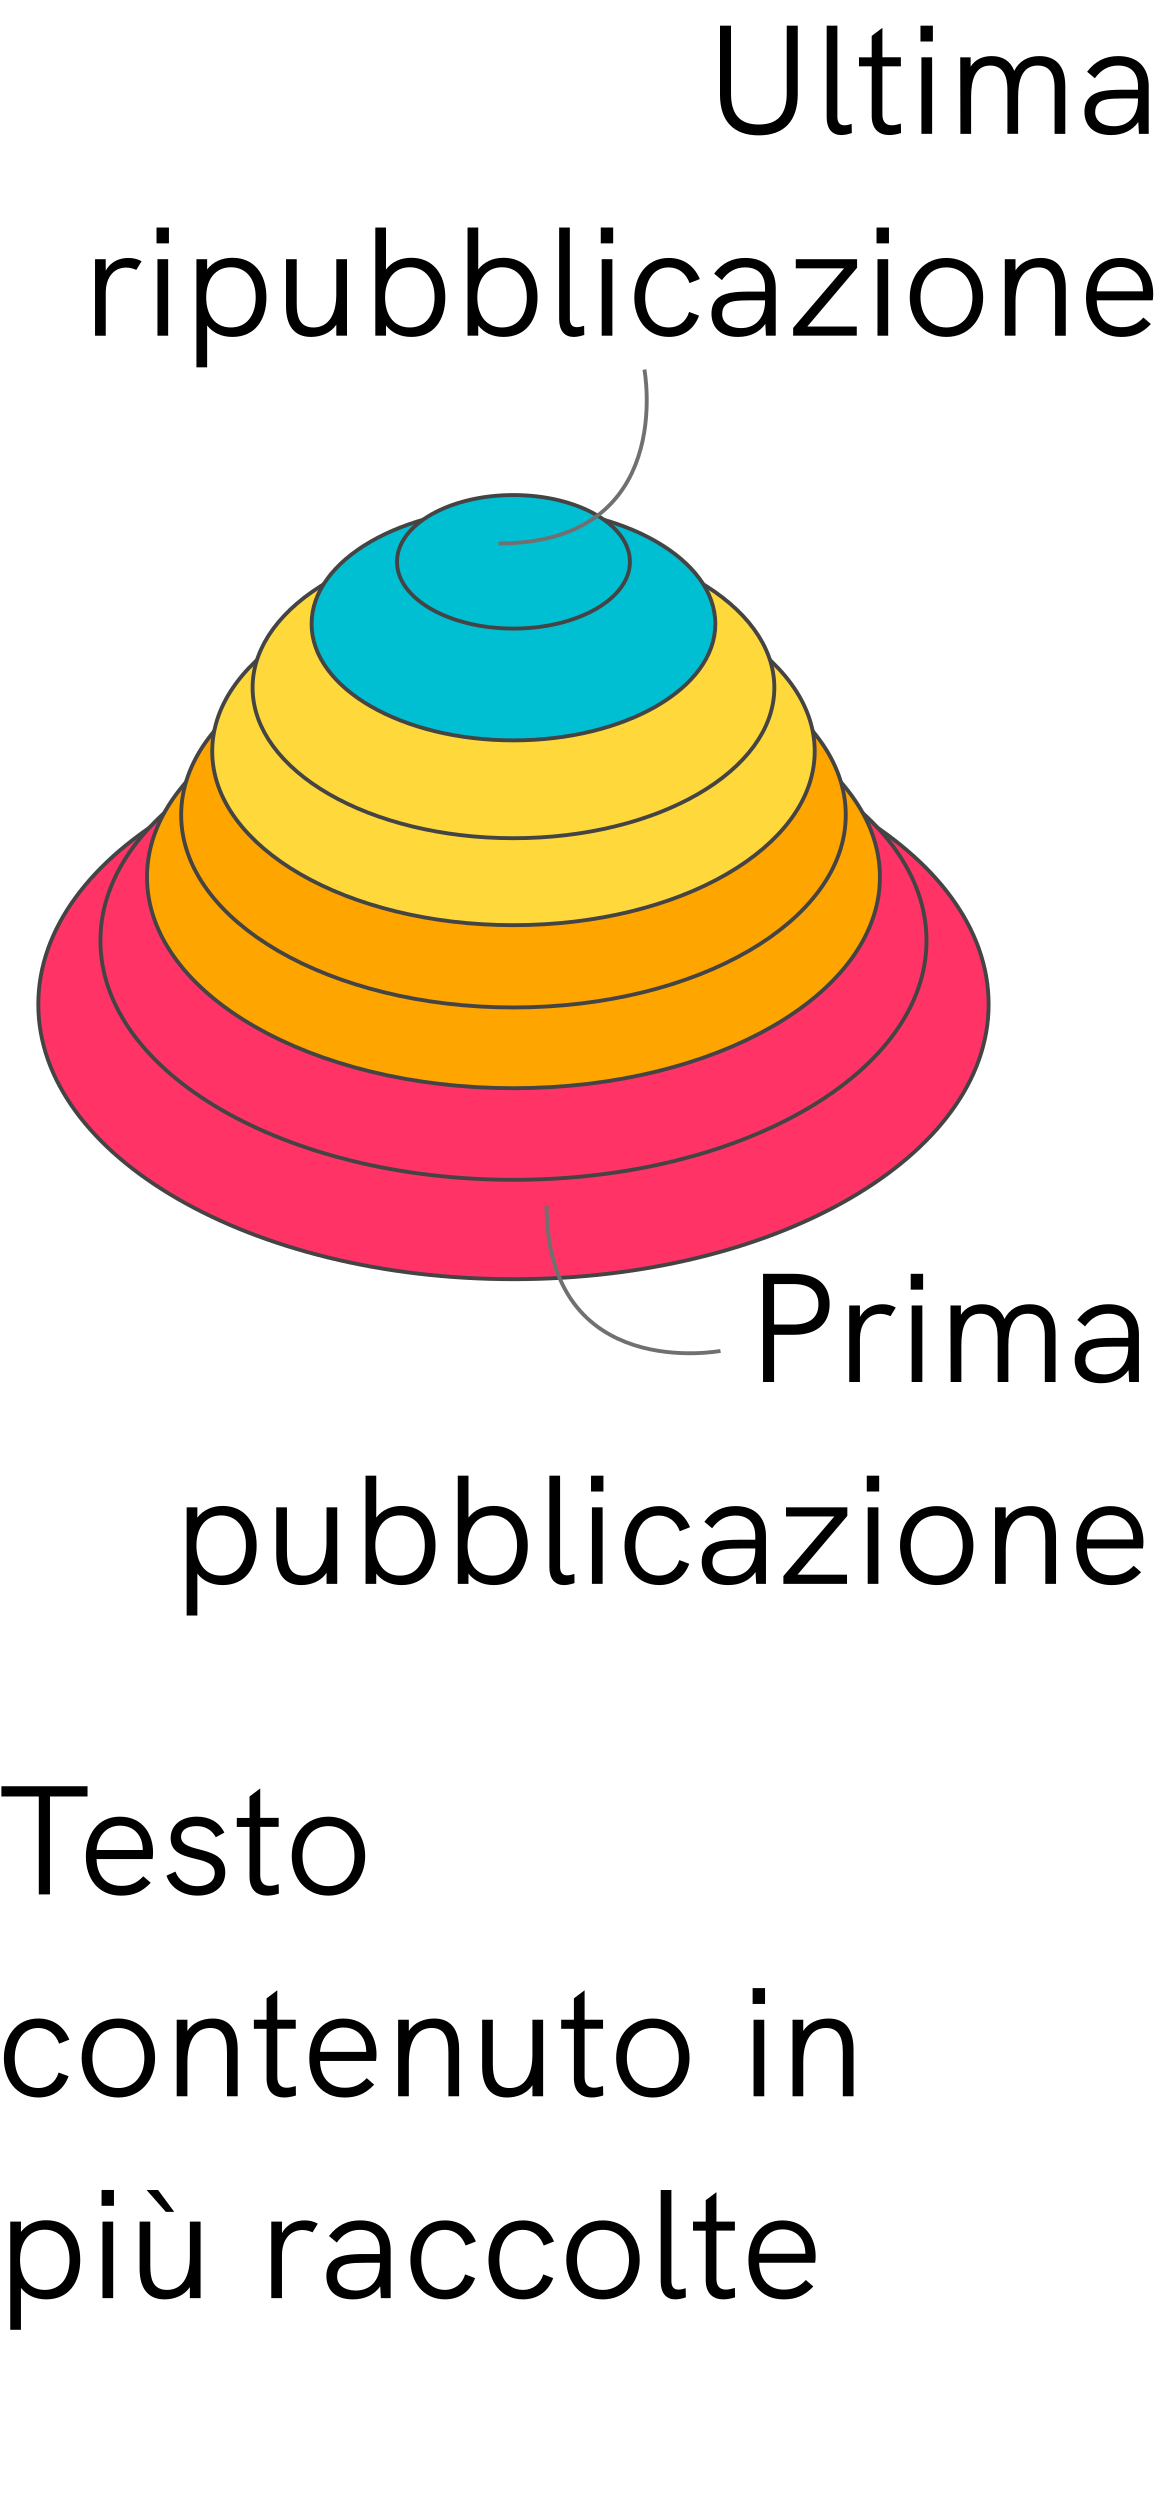
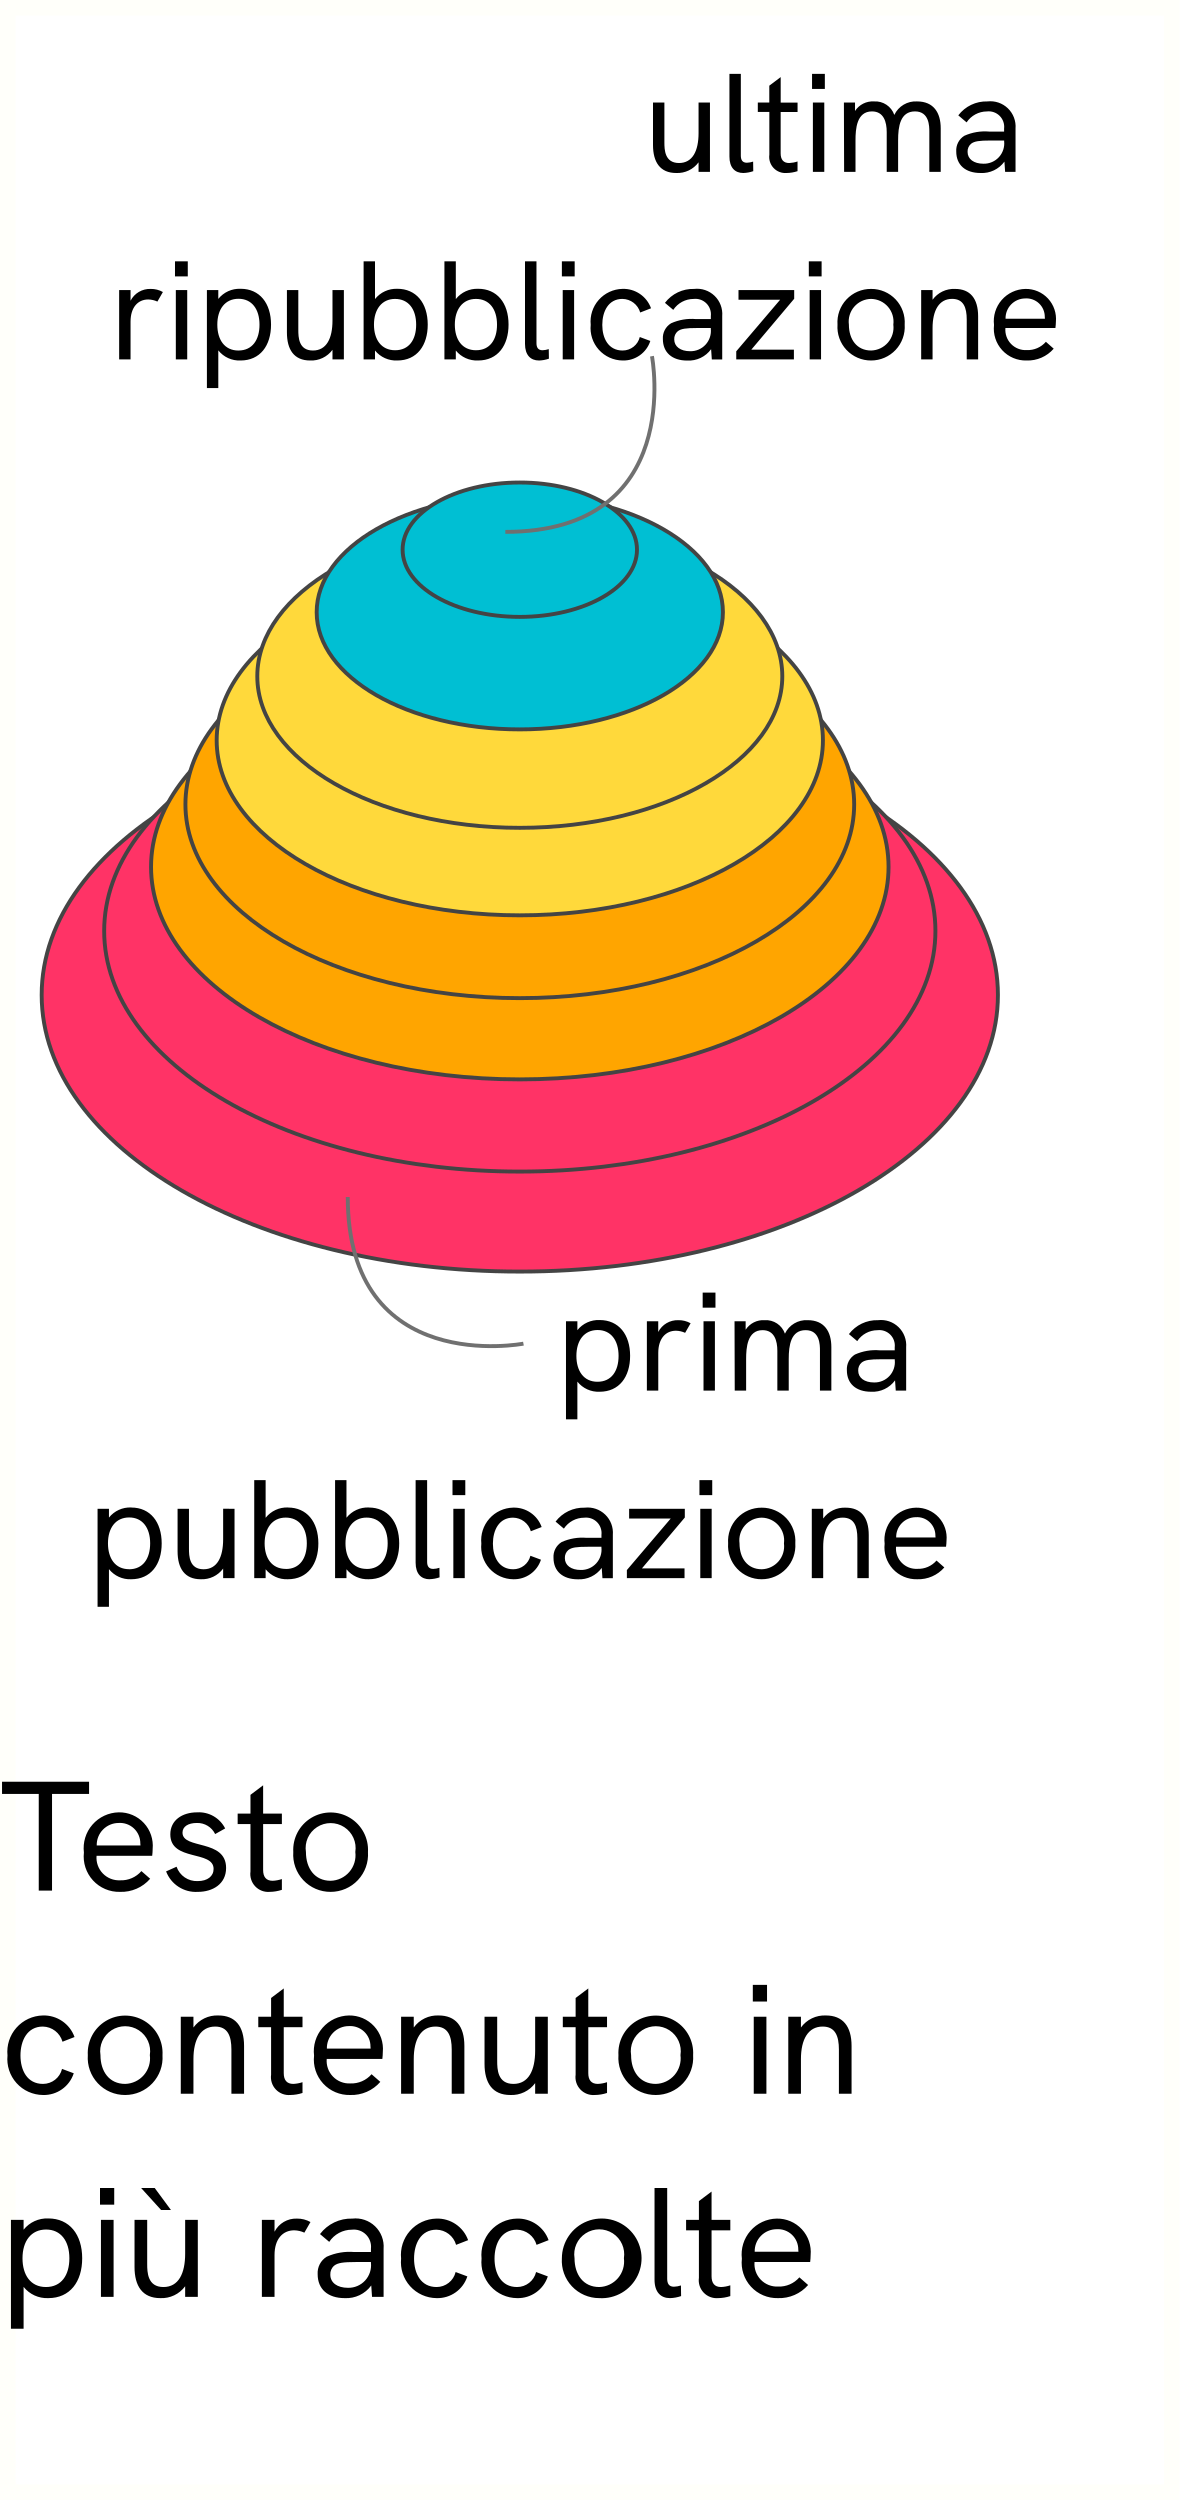
- <svg xmlns="http://www.w3.org/2000/svg" version="1.1" id="Livello_1" x="0px" y="0px" viewBox="0 0 75 161" enable-background="new 0 0 75 161" xml:space="preserve">
-   <g enable-background="new    ">
-     <path d="M49.14,82.034h1.989c1.479,0,2.299,0.699,2.299,1.948c0,1.27-0.83,1.979-2.299,1.979h-1.279   V89h-0.71V82.034z M51.059,85.302c1.09,0,1.649-0.449,1.649-1.309c0-0.86-0.56-1.3-1.649-1.3   h-1.209v2.608H51.059z" />
-     <path d="M57.688,84.203l-0.34,0.56c-0.229-0.101-0.439-0.15-0.648-0.15   c-0.76,0-1.32,0.569-1.32,1.64V89h-0.689v-4.928h0.689v0.74   c0.36-0.649,0.96-0.819,1.459-0.819C57.139,83.993,57.418,84.053,57.688,84.203z" />
-     <path d="M58.65,82.034h0.799v1.02h-0.799V82.034z M58.71,84.072h0.689V89h-0.689V84.072z" />
-     <path d="M67.977,85.922V89h-0.69v-2.889c0-0.42,0-1.509-1.079-1.509c-1,0-1.27,0.919-1.27,2.028V89   h-0.689v-2.849c0-0.819-0.25-1.549-1.109-1.549c-0.959,0-1.229,0.909-1.229,2.028V89h-0.689   l-0.011-4.928h0.67v0.601c0.311-0.49,0.811-0.68,1.359-0.68c0.689,0,1.199,0.3,1.449,0.949   c0.32-0.63,0.869-0.949,1.619-0.949C67.486,83.993,67.977,84.772,67.977,85.922z" />
-     <path d="M73.348,85.932V89h-0.63l-0.04-0.76c-0.39,0.55-0.989,0.84-1.77,0.84   c-1.068,0-1.698-0.56-1.698-1.51c0-0.499,0.2-0.879,0.56-1.099   c0.38-0.22,0.91-0.311,1.879-0.311h1.01v-0.229c0-0.859-0.45-1.329-1.279-1.329   c-0.62,0-1.1,0.27-1.5,0.819l-0.499-0.42c0.529-0.689,1.169-1.009,2.009-1.009   C72.628,83.993,73.348,84.702,73.348,85.932z M72.658,86.791v-0.069h-0.949   c-0.91,0-1.3,0.06-1.539,0.249c-0.181,0.141-0.271,0.36-0.271,0.64   c0,0.55,0.47,0.9,1.21,0.9C72.059,88.511,72.658,87.841,72.658,86.791z" />
-   </g>
-   <g enable-background="new    ">
-     <path d="M16.528,99.531c0,1.47-0.75,2.549-2.189,2.549c-0.719,0-1.269-0.28-1.629-0.739v2.698   h-0.689v-6.967h0.689v0.66c0.37-0.479,0.93-0.75,1.629-0.75   C15.709,96.982,16.528,97.992,16.528,99.531z M15.838,99.531c0-1.169-0.6-1.938-1.599-1.938   c-0.99,0-1.589,0.77-1.589,1.938c0,1.119,0.55,1.939,1.589,1.939   C15.289,101.471,15.838,100.65,15.838,99.531z" />
-     <path d="M21.718,97.072V102h-0.689v-0.71c-0.35,0.53-0.979,0.79-1.629,0.79   c-1.12,0-1.609-0.77-1.609-1.989v-3.019h0.689v2.849c0,0.8,0.14,1.55,1.08,1.55   c0.979,0,1.469-0.85,1.469-2.129v-2.27H21.718z" />
-     <path d="M28.048,99.531c0,1.47-0.75,2.549-2.189,2.549c-0.719,0-1.269-0.28-1.629-0.739V102h-0.689   v-6.966h0.689v2.698c0.37-0.479,0.93-0.75,1.629-0.75C27.229,96.982,28.048,97.992,28.048,99.531z    M27.358,99.531c0-1.169-0.6-1.938-1.599-1.938c-0.99,0-1.589,0.77-1.589,1.938   c0,1.119,0.55,1.939,1.589,1.939C26.809,101.471,27.358,100.65,27.358,99.531z" />
-     <path d="M33.988,99.531c0,1.47-0.75,2.549-2.189,2.549c-0.719,0-1.269-0.28-1.629-0.739V102h-0.689   v-6.966h0.689v2.698c0.37-0.479,0.93-0.75,1.629-0.75C33.168,96.982,33.988,97.992,33.988,99.531z    M33.298,99.531c0-1.169-0.6-1.938-1.599-1.938c-0.99,0-1.589,0.77-1.589,1.938   c0,1.119,0.55,1.939,1.589,1.939C32.749,101.471,33.298,100.65,33.298,99.531z" />
-     <path d="M35.38,100.931v-5.896h0.689v5.856c0,0.34,0.12,0.56,0.45,0.56   c0.15,0,0.32-0.04,0.47-0.09l0.01,0.59c-0.21,0.069-0.46,0.13-0.68,0.13   C35.75,102.08,35.38,101.7,35.38,100.931z" />
-     <path d="M38.061,95.034h0.799v1.02h-0.799V95.034z M38.12,97.072h0.689V102h-0.689V97.072z" />
-     <path d="M40.22,99.552c0-1.3,0.729-2.559,2.22-2.559c0.879,0,1.608,0.439,1.998,1.358l-0.66,0.261   c-0.229-0.63-0.719-1.01-1.338-1.01c-1.051,0-1.52,0.939-1.52,1.949   c0,1.009,0.469,1.919,1.529,1.919c0.619,0,1.109-0.37,1.299-1l0.64,0.24   c-0.33,0.899-1.05,1.369-1.938,1.369C41.02,102.08,40.22,100.921,40.22,99.552z" />
-     <path d="M49.328,98.932V102h-0.63l-0.04-0.76c-0.39,0.55-0.989,0.84-1.77,0.84   c-1.068,0-1.698-0.56-1.698-1.51c0-0.499,0.2-0.879,0.56-1.099   c0.38-0.22,0.91-0.311,1.879-0.311h1.01v-0.229c0-0.859-0.45-1.329-1.279-1.329   c-0.62,0-1.1,0.27-1.5,0.819l-0.499-0.42c0.529-0.689,1.169-1.009,2.009-1.009   C48.608,96.993,49.328,97.702,49.328,98.932z M48.639,99.791v-0.069h-0.949   c-0.91,0-1.3,0.06-1.539,0.249c-0.181,0.141-0.271,0.36-0.271,0.64   c0,0.55,0.47,0.9,1.21,0.9C48.039,101.511,48.639,100.841,48.639,99.791z" />
-     <path d="M54.568,97.622l-3.209,3.788h3.189V102H50.45v-0.5l3.278-3.838h-3.108v-0.59h3.948V97.622z" />
-     <path d="M55.82,95.034h0.799v1.02h-0.799V95.034z M55.88,97.072h0.689V102h-0.689V97.072z" />
-     <path d="M57.961,99.531c0-1.459,0.949-2.538,2.357-2.538c1.4,0,2.369,1.079,2.369,2.538   c0,1.449-0.959,2.549-2.369,2.549C58.91,102.08,57.961,100.99,57.961,99.531z M61.998,99.531   c0-1.119-0.63-1.929-1.68-1.929c-1.059,0-1.668,0.819-1.668,1.929   c0,1.119,0.619,1.939,1.668,1.939C61.379,101.471,61.998,100.631,61.998,99.531z" />
-     <path d="M68.008,98.981V102h-0.689v-2.849c0-1.06-0.34-1.549-1.08-1.549   c-0.93,0-1.469,0.8-1.469,2.188V102h-0.689v-4.928h0.689v0.72   c0.32-0.499,0.92-0.799,1.629-0.799C67.458,96.993,68.008,97.673,68.008,98.981z" />
-     <path d="M73.607,99.722H70c0.02,1.079,0.619,1.729,1.589,1.729c0.54,0,0.97-0.14,1.419-0.619   l0.48,0.419c-0.58,0.61-1.15,0.83-1.91,0.83c-1.498,0-2.268-1.119-2.268-2.519   c0-1.39,0.76-2.568,2.188-2.568c1.509,0,2.139,1.179,2.139,2.298   C73.638,99.432,73.627,99.602,73.607,99.722z M70,99.142h2.979c0-0.021-0.011-0.07-0.011-0.16   c-0.05-0.8-0.56-1.409-1.469-1.409C70.609,97.572,70.06,98.272,70,99.142z" />
-   </g>
-   <g enable-background="new    ">
-     <path d="M46.368,6.101V1.653h0.71v4.377c0,1.35,0.58,1.989,1.789,1.989   c1.22,0,1.799-0.649,1.799-2.019V1.653h0.71v4.397c0,1.749-0.88,2.668-2.509,2.668   C47.248,8.719,46.368,7.81,46.368,6.101z" />
-     <path d="M53.238,7.55V1.653h0.689v5.856c0,0.34,0.12,0.56,0.45,0.56   c0.149,0,0.319-0.04,0.47-0.09l0.01,0.59c-0.21,0.069-0.46,0.13-0.68,0.13   C53.608,8.699,53.238,8.319,53.238,7.55z" />
-     <path d="M58.027,8.569c-0.26,0.08-0.52,0.13-0.749,0.13c-0.66,0-1.14-0.37-1.14-1.239V4.271   h-0.819V3.691h0.819V2.312l0.689-0.52v1.898h1.189v0.58h-1.189v3.099   c0,0.479,0.22,0.699,0.609,0.699c0.17,0,0.36-0.04,0.58-0.109L58.027,8.569z" />
-     <path d="M59.278,1.653h0.8v1.02h-0.8V1.653z M59.339,3.691h0.689v4.928h-0.689V3.691z" />
-     <path d="M68.604,5.541v3.078h-0.689V5.73c0-0.42,0-1.509-1.079-1.509c-1,0-1.27,0.919-1.27,2.028   v2.369h-0.689V5.771c0-0.819-0.25-1.549-1.109-1.549c-0.96,0-1.229,0.909-1.229,2.028v2.369h-0.689   l-0.011-4.928h0.67v0.601c0.31-0.49,0.81-0.68,1.359-0.68c0.689,0,1.199,0.3,1.449,0.949   c0.319-0.63,0.869-0.949,1.619-0.949C68.115,3.612,68.604,4.392,68.604,5.541z" />
-     <path d="M73.977,5.551v3.068h-0.63l-0.04-0.76c-0.39,0.55-0.989,0.84-1.77,0.84   c-1.069,0-1.698-0.56-1.698-1.51c0-0.499,0.199-0.879,0.56-1.099   c0.38-0.22,0.909-0.311,1.879-0.311h1.009V5.551c0-0.859-0.449-1.329-1.279-1.329   c-0.619,0-1.099,0.27-1.499,0.819l-0.499-0.42c0.529-0.689,1.169-1.009,2.009-1.009   C73.257,3.612,73.977,4.321,73.977,5.551z M73.286,6.41V6.341h-0.949   c-0.909,0-1.299,0.06-1.539,0.249c-0.18,0.141-0.27,0.36-0.27,0.64   c0,0.55,0.47,0.9,1.209,0.9C72.687,8.13,73.286,7.46,73.286,6.41z" />
-   </g>
-   <g enable-background="new    ">
-     <path d="M9.118,16.822l-0.34,0.56c-0.229-0.101-0.439-0.15-0.649-0.15   c-0.76,0-1.319,0.569-1.319,1.64v2.748H6.12v-4.928h0.689v0.74   c0.36-0.649,0.959-0.819,1.459-0.819C8.568,16.612,8.848,16.672,9.118,16.822z" />
-     <path d="M10.08,14.653h0.799v1.02h-0.799V14.653z M10.14,16.691h0.689v4.928h-0.689V16.691z" />
-     <path d="M17.157,19.15c0,1.47-0.75,2.549-2.189,2.549c-0.719,0-1.269-0.28-1.629-0.739v2.698   h-0.689v-6.967h0.689v0.66c0.37-0.479,0.93-0.75,1.629-0.75   C16.337,16.602,17.157,17.611,17.157,19.15z M16.467,19.15c0-1.169-0.6-1.938-1.599-1.938   c-0.99,0-1.589,0.77-1.589,1.938c0,1.119,0.55,1.939,1.589,1.939   C15.917,21.09,16.467,20.27,16.467,19.15z" />
-     <path d="M22.347,16.691v4.928h-0.689v-0.71c-0.35,0.53-0.979,0.79-1.629,0.79   c-1.119,0-1.609-0.77-1.609-1.989v-3.019h0.689v2.849c0,0.8,0.14,1.55,1.08,1.55   c0.979,0,1.469-0.85,1.469-2.129v-2.27H22.347z" />
-     <path d="M28.677,19.15c0,1.47-0.75,2.549-2.189,2.549c-0.719,0-1.269-0.28-1.629-0.739v0.659   h-0.689v-6.966h0.689v2.698c0.37-0.479,0.93-0.75,1.629-0.75   C27.857,16.602,28.677,17.611,28.677,19.15z M27.987,19.15c0-1.169-0.6-1.938-1.599-1.938   c-0.99,0-1.589,0.77-1.589,1.938c0,1.119,0.55,1.939,1.589,1.939   C27.438,21.09,27.987,20.27,27.987,19.15z" />
-     <path d="M34.617,19.15c0,1.47-0.75,2.549-2.189,2.549c-0.719,0-1.269-0.28-1.629-0.739v0.659   h-0.689v-6.966h0.689v2.698c0.37-0.479,0.93-0.75,1.629-0.75   C33.797,16.602,34.617,17.611,34.617,19.15z M33.927,19.15c0-1.169-0.6-1.938-1.599-1.938   c-0.99,0-1.589,0.77-1.589,1.938c0,1.119,0.55,1.939,1.589,1.939   C33.377,21.09,33.927,20.27,33.927,19.15z" />
-     <path d="M36.009,20.55v-5.896h0.689v5.856c0,0.34,0.12,0.56,0.45,0.56   c0.15,0,0.32-0.04,0.47-0.09l0.01,0.59c-0.21,0.069-0.46,0.13-0.68,0.13   C36.379,21.699,36.009,21.319,36.009,20.55z" />
-     <path d="M38.689,14.653h0.799v1.02h-0.799V14.653z M38.749,16.691h0.689v4.928h-0.689V16.691z" />
-     <path d="M40.85,19.171c0-1.3,0.729-2.559,2.219-2.559c0.88,0,1.609,0.439,1.999,1.358l-0.66,0.261   c-0.229-0.63-0.719-1.01-1.339-1.01c-1.05,0-1.52,0.939-1.52,1.949   c0,1.009,0.47,1.919,1.529,1.919c0.62,0,1.109-0.37,1.3-1l0.64,0.24   c-0.33,0.899-1.05,1.369-1.939,1.369C41.649,21.699,40.85,20.54,40.85,19.171z" />
-     <path d="M49.957,18.551v3.068h-0.63l-0.04-0.76c-0.39,0.55-0.989,0.84-1.769,0.84   c-1.069,0-1.699-0.56-1.699-1.51c0-0.499,0.2-0.879,0.56-1.099   c0.38-0.22,0.91-0.311,1.879-0.311h1.01v-0.229c0-0.859-0.45-1.329-1.279-1.329   c-0.62,0-1.1,0.27-1.499,0.819l-0.5-0.42c0.529-0.689,1.169-1.009,2.009-1.009   C49.237,16.612,49.957,17.321,49.957,18.551z M49.268,19.41v-0.069h-0.949   c-0.91,0-1.3,0.06-1.539,0.249c-0.181,0.141-0.271,0.36-0.271,0.64   c0,0.55,0.47,0.9,1.21,0.9C48.668,21.13,49.268,20.46,49.268,19.41z" />
-     <path d="M55.197,17.241l-3.208,3.788h3.188v0.59H51.079v-0.5l3.278-3.838h-3.108v-0.59h3.948V17.241z" />
-     <path d="M56.449,14.653h0.8v1.02h-0.8V14.653z M56.51,16.691h0.689v4.928h-0.689V16.691z" />
-     <path d="M58.589,19.15c0-1.459,0.95-2.538,2.359-2.538c1.399,0,2.368,1.079,2.368,2.538   c0,1.449-0.959,2.549-2.368,2.549S58.589,20.609,58.589,19.15z M62.627,19.15   c0-1.119-0.63-1.929-1.679-1.929c-1.06,0-1.669,0.819-1.669,1.929   c0,1.119,0.619,1.939,1.669,1.939C62.008,21.09,62.627,20.25,62.627,19.15z" />
-     <path d="M68.637,18.601v3.019h-0.689v-2.849c0-1.06-0.34-1.549-1.079-1.549   c-0.93,0-1.47,0.8-1.47,2.188v2.209h-0.689v-4.928h0.689v0.72   c0.32-0.499,0.92-0.799,1.629-0.799C68.087,16.612,68.637,17.292,68.637,18.601z" />
-     <path d="M74.236,19.341h-3.607c0.02,1.079,0.619,1.729,1.589,1.729c0.54,0,0.97-0.14,1.419-0.619   l0.48,0.419c-0.58,0.61-1.149,0.83-1.909,0.83c-1.499,0-2.269-1.119-2.269-2.519   c0-1.39,0.76-2.568,2.188-2.568c1.509,0,2.139,1.179,2.139,2.298   C74.267,19.051,74.257,19.221,74.236,19.341z M70.629,18.761h2.979c0-0.021-0.011-0.07-0.011-0.16   c-0.05-0.8-0.56-1.409-1.469-1.409C71.238,17.191,70.688,17.892,70.629,18.761z" />
-   </g>
-   <ellipse id="Oval" fill="#FF3366" stroke="#444444" stroke-width="0.25" cx="33.067" cy="64.681" rx="30.6" ry="17.7" />
-   <ellipse id="Oval-2" fill="#FF3366" stroke="#444444" stroke-width="0.25" cx="33.067" cy="60.581" rx="26.6" ry="15.4" />
-   <ellipse id="Oval-3" fill="#FFA500" stroke="#444444" stroke-width="0.25" stroke-linejoin="round" cx="33.067" cy="56.481" rx="23.6" ry="13.6" />
-   <ellipse id="Oval-4" fill="#FFA500" stroke="#444444" stroke-width="0.25" stroke-linejoin="round" cx="33.067" cy="52.481" rx="21.4" ry="12.4" />
-   <ellipse id="Oval-5" fill="#FFD93B" stroke="#444444" stroke-width="0.25" stroke-linejoin="round" cx="33.067" cy="48.381" rx="19.4" ry="11.2" />
-   <ellipse id="Oval-6" fill="#FFD93B" stroke="#444444" stroke-width="0.25" stroke-linejoin="round" cx="33.067" cy="44.281" rx="16.8" ry="9.7" />
-   <ellipse id="Oval-7" fill="#00BFD3" stroke="#444444" stroke-width="0.25" stroke-linejoin="round" cx="33.067" cy="40.181" rx="13" ry="7.5" />
-   <ellipse id="Oval-8" fill="#00BFD3" stroke="#444444" stroke-width="0.25" stroke-linejoin="round" cx="33.067" cy="36.181" rx="7.5" ry="4.3" />
-   <path id="Tracciato_116466" fill="none" stroke="#707070" stroke-width="0.25" d="M32.1,35  C43.6,35,41.5,23.8,41.5,23.8" />
-   <path id="Tracciato_116467" fill="none" stroke="#707070" stroke-width="0.25" d="M35.2,77.6  c0,11.5,11.2,9.4,11.2,9.4" />
-   <g enable-background="new    ">
-     <path d="M2.499,115.693H0.09v-0.659h5.547v0.659H3.218V122H2.499V115.693z" />
-     <path d="M9.827,119.722H6.219c0.02,1.079,0.62,1.729,1.589,1.729c0.54,0,0.969-0.14,1.419-0.619   L9.708,121.25c-0.58,0.61-1.149,0.83-1.909,0.83c-1.499,0-2.269-1.119-2.269-2.519   c0-1.39,0.76-2.568,2.189-2.568c1.509,0,2.139,1.179,2.139,2.298   C9.857,119.432,9.847,119.602,9.827,119.722z M6.219,119.142h2.979c0-0.021-0.01-0.07-0.01-0.16   c-0.05-0.8-0.56-1.409-1.469-1.409C6.829,117.572,6.279,118.272,6.219,119.142z" />
-     <path d="M10.72,120.791l0.58-0.26c0.18,0.51,0.66,0.939,1.429,0.939   c0.669,0,1.1-0.33,1.1-0.85c0-1.31-2.839-0.49-2.839-2.239c0-0.859,0.7-1.389,1.689-1.389   c0.79,0,1.429,0.329,1.769,1.029l-0.55,0.3c-0.24-0.44-0.63-0.72-1.239-0.72   c-0.61,0-1,0.25-1,0.68c0,1.169,2.848,0.43,2.848,2.299c0,0.999-0.819,1.499-1.769,1.499   C11.769,122.08,10.979,121.58,10.72,120.791z" />
-     <path d="M17.959,121.95c-0.26,0.08-0.52,0.13-0.75,0.13c-0.66,0-1.14-0.37-1.14-1.239v-3.188   H15.25v-0.58h0.819v-1.379l0.689-0.52v1.898h1.189v0.58h-1.189v3.099   c0,0.479,0.22,0.699,0.61,0.699c0.17,0,0.36-0.04,0.58-0.109L17.959,121.95z" />
-     <path d="M18.79,119.531c0-1.459,0.949-2.538,2.358-2.538c1.399,0,2.369,1.079,2.369,2.538   c0,1.449-0.959,2.549-2.369,2.549S18.79,120.99,18.79,119.531z M22.828,119.531   c0-1.119-0.63-1.929-1.679-1.929c-1.06,0-1.669,0.819-1.669,1.929c0,1.119,0.62,1.939,1.669,1.939   C22.208,121.471,22.828,120.631,22.828,119.531z" />
-   </g>
-   <g enable-background="new    ">
-     <path d="M0.25,132.552c0-1.3,0.73-2.559,2.219-2.559c0.879,0,1.609,0.439,1.999,1.358l-0.66,0.261   c-0.229-0.63-0.719-1.01-1.339-1.01c-1.05,0-1.52,0.939-1.52,1.949   c0,1.009,0.47,1.919,1.529,1.919c0.62,0,1.109-0.37,1.299-1l0.64,0.24   c-0.33,0.899-1.049,1.369-1.939,1.369C1.049,135.08,0.25,133.921,0.25,132.552z" />
-     <path d="M5.26,132.531c0-1.459,0.95-2.538,2.359-2.538c1.399,0,2.369,1.079,2.369,2.538   c0,1.449-0.959,2.549-2.369,2.549S5.26,133.99,5.26,132.531z M9.298,132.531   c0-1.119-0.63-1.929-1.679-1.929c-1.06,0-1.669,0.819-1.669,1.929c0,1.119,0.62,1.939,1.669,1.939   C8.678,134.471,9.298,133.631,9.298,132.531z" />
-     <path d="M15.307,131.981V135h-0.689v-2.849c0-1.06-0.34-1.549-1.08-1.549   c-0.93,0-1.469,0.8-1.469,2.188V135h-0.689v-4.928h0.689v0.72   c0.32-0.499,0.919-0.799,1.629-0.799C14.757,129.993,15.307,130.673,15.307,131.981z" />
-     <path d="M19.058,134.95c-0.26,0.08-0.52,0.13-0.75,0.13c-0.66,0-1.14-0.37-1.14-1.239   v-3.188h-0.819v-0.58h0.819v-1.379l0.689-0.52v1.898h1.189v0.58H17.858v3.099   c0,0.479,0.22,0.699,0.61,0.699c0.17,0,0.36-0.04,0.58-0.109L19.058,134.95z" />
-     <path d="M24.217,132.722h-3.608c0.02,1.079,0.62,1.729,1.589,1.729c0.54,0,0.969-0.14,1.419-0.619   l0.48,0.419c-0.58,0.61-1.149,0.83-1.909,0.83c-1.499,0-2.269-1.119-2.269-2.519   c0-1.39,0.76-2.568,2.189-2.568c1.509,0,2.139,1.179,2.139,2.298   C24.247,132.432,24.237,132.602,24.217,132.722z M20.609,132.142h2.979c0-0.021-0.01-0.07-0.01-0.16   c-0.05-0.8-0.56-1.409-1.469-1.409C21.219,130.572,20.669,131.272,20.609,132.142z" />
-     <path d="M29.567,131.981V135h-0.689v-2.849c0-1.06-0.34-1.549-1.08-1.549   c-0.93,0-1.469,0.8-1.469,2.188V135h-0.689v-4.928h0.689v0.72   c0.32-0.499,0.919-0.799,1.629-0.799C29.018,129.993,29.567,130.673,29.567,131.981z" />
-     <path d="M34.977,130.072V135H34.288v-0.71c-0.35,0.53-0.979,0.79-1.629,0.79   c-1.119,0-1.609-0.77-1.609-1.989v-3.019h0.689v2.849c0,0.8,0.14,1.55,1.08,1.55   c0.979,0,1.469-0.85,1.469-2.129v-2.27H34.977z" />
-     <path d="M38.848,134.95c-0.26,0.08-0.52,0.13-0.749,0.13c-0.66,0-1.14-0.37-1.14-1.239   v-3.188h-0.819v-0.58h0.819v-1.379l0.689-0.52v1.898h1.189v0.58h-1.189v3.099   c0,0.479,0.22,0.699,0.609,0.699c0.17,0,0.36-0.04,0.58-0.109L38.848,134.95z" />
-     <path d="M39.68,132.531c0-1.459,0.949-2.538,2.358-2.538c1.399,0,2.368,1.079,2.368,2.538   c0,1.449-0.959,2.549-2.368,2.549S39.68,133.99,39.68,132.531z M43.717,132.531   c0-1.119-0.629-1.929-1.679-1.929c-1.06,0-1.669,0.819-1.669,1.929   c0,1.119,0.619,1.939,1.669,1.939C43.098,134.471,43.717,133.631,43.717,132.531z" />
-     <path d="M48.469,128.034h0.8v1.02h-0.8V128.034z M48.529,130.072h0.689V135H48.529V130.072z" />
-     <path d="M54.967,131.981V135h-0.689v-2.849c0-1.06-0.34-1.549-1.08-1.549   c-0.93,0-1.469,0.8-1.469,2.188V135h-0.689v-4.928h0.689v0.72   c0.32-0.499,0.92-0.799,1.629-0.799C54.417,129.993,54.967,130.673,54.967,131.981z" />
-   </g>
-   <g enable-background="new    ">
-     <path d="M5.167,145.531c0,1.47-0.75,2.549-2.189,2.549c-0.719,0-1.269-0.28-1.629-0.739v2.698   H0.66v-6.967h0.689v0.66c0.37-0.479,0.93-0.75,1.629-0.75   C4.348,142.982,5.167,143.992,5.167,145.531z M4.478,145.531c0-1.169-0.6-1.938-1.599-1.938   c-0.99,0-1.589,0.77-1.589,1.938c0,1.119,0.55,1.939,1.589,1.939   C3.928,147.471,4.478,146.65,4.478,145.531z" />
-     <path d="M6.54,141.034h0.799v1.02H6.54V141.034z M6.6,143.072h0.689V148H6.6V143.072z" />
-     <path d="M12.917,143.072V148h-0.689v-0.71c-0.35,0.53-0.979,0.79-1.629,0.79   c-1.12,0-1.609-0.77-1.609-1.989v-3.019h0.689v2.849c0,0.8,0.14,1.55,1.08,1.55   c0.979,0,1.469-0.85,1.469-2.129v-2.27H12.917z M10.678,142.443l-1.239-1.409h0.74l1.04,1.409   H10.678z" />
-     <path d="M20.467,143.203l-0.34,0.56c-0.229-0.101-0.439-0.15-0.649-0.15   c-0.76,0-1.319,0.569-1.319,1.64V148h-0.689v-4.928h0.689v0.74   c0.36-0.649,0.959-0.819,1.459-0.819C19.918,142.993,20.198,143.053,20.467,143.203z" />
-     <path d="M25.157,144.932V148h-0.63l-0.04-0.76c-0.39,0.55-0.989,0.84-1.769,0.84   c-1.069,0-1.699-0.56-1.699-1.51c0-0.499,0.2-0.879,0.56-1.099   c0.38-0.22,0.91-0.311,1.879-0.311h1.009v-0.229c0-0.859-0.45-1.329-1.279-1.329   c-0.62,0-1.099,0.27-1.499,0.819l-0.5-0.42c0.529-0.689,1.169-1.009,2.009-1.009   C24.438,142.993,25.157,143.702,25.157,144.932z M24.467,145.791v-0.069h-0.949   c-0.91,0-1.299,0.06-1.539,0.249c-0.18,0.141-0.27,0.36-0.27,0.64   c0,0.55,0.47,0.9,1.209,0.9C23.868,147.511,24.467,146.841,24.467,145.791z" />
-     <path d="M26.429,145.552c0-1.3,0.73-2.559,2.219-2.559c0.879,0,1.609,0.439,1.999,1.358l-0.66,0.261   c-0.229-0.63-0.719-1.01-1.339-1.01c-1.05,0-1.52,0.939-1.52,1.949   c0,1.009,0.47,1.919,1.529,1.919c0.62,0,1.109-0.37,1.299-1l0.64,0.24   c-0.33,0.899-1.049,1.369-1.939,1.369C27.229,148.08,26.429,146.921,26.429,145.552z" />
-     <path d="M31.459,145.552c0-1.3,0.73-2.559,2.219-2.559c0.88,0,1.609,0.439,1.999,1.358l-0.66,0.261   c-0.229-0.63-0.719-1.01-1.339-1.01c-1.049,0-1.519,0.939-1.519,1.949   c0,1.009,0.47,1.919,1.529,1.919c0.62,0,1.109-0.37,1.299-1l0.64,0.24   c-0.33,0.899-1.049,1.369-1.939,1.369C32.259,148.08,31.459,146.921,31.459,145.552z" />
-     <path d="M36.47,145.531c0-1.459,0.949-2.538,2.358-2.538c1.399,0,2.369,1.079,2.369,2.538   c0,1.449-0.96,2.549-2.369,2.549S36.47,146.99,36.47,145.531z M40.508,145.531   c0-1.119-0.631-1.929-1.68-1.929c-1.06,0-1.669,0.819-1.669,1.929   c0,1.119,0.62,1.939,1.669,1.939C39.888,147.471,40.508,146.631,40.508,145.531z" />
-     <path d="M42.549,146.931v-5.896h0.689v5.856c0,0.34,0.121,0.56,0.45,0.56   c0.149,0,0.319-0.04,0.47-0.09l0.01,0.59c-0.209,0.069-0.459,0.13-0.68,0.13   C42.919,148.08,42.549,147.7,42.549,146.931z" />
-     <path d="M47.338,147.95c-0.26,0.08-0.52,0.13-0.75,0.13c-0.659,0-1.139-0.37-1.139-1.239v-3.188   h-0.82v-0.58h0.82v-1.379l0.689-0.52v1.898h1.189v0.58h-1.189v3.099   c0,0.479,0.22,0.699,0.609,0.699c0.17,0,0.359-0.04,0.58-0.109L47.338,147.95z" />
-     <path d="M52.496,145.722h-3.607c0.02,1.079,0.619,1.729,1.59,1.729c0.539,0,0.969-0.14,1.418-0.619   l0.48,0.419c-0.58,0.61-1.149,0.83-1.909,0.83c-1.499,0-2.269-1.119-2.269-2.519   c0-1.39,0.76-2.568,2.189-2.568c1.508,0,2.139,1.179,2.139,2.298   C52.527,145.432,52.517,145.602,52.496,145.722z M48.889,145.142h2.979c0-0.021-0.01-0.07-0.01-0.16   c-0.051-0.8-0.561-1.409-1.469-1.409C49.498,143.572,48.949,144.272,48.889,145.142z" />
+ <svg xmlns="http://www.w3.org/2000/svg" width="75.5" height="160" viewBox="0 0 75.5 160">
+   <g id="Group_4717" data-name="Group 4717" transform="translate(-245 -326)">
+     <g id="Rectangle_13358" data-name="Rectangle 13358" transform="translate(245 326)" fill="none" stroke="#fffffa" stroke-width="1">
+       <rect width="75.5" height="160" stroke="none" />
+       <rect x="0.5" y="0.5" width="74.5" height="159" fill="none" />
+     </g>
+     <path id="prima-pubblicazione" d="M-22.626-4.518a1.728,1.728,0,0,0-1.422.648v-.567h-.729V1.836h.729V-.576a1.719,1.719,0,0,0,1.422.648c1.251,0,1.953-.945,1.953-2.3C-20.673-3.591-21.4-4.518-22.626-4.518Zm-.135,3.951c-.891,0-1.35-.7-1.35-1.656,0-.99.5-1.656,1.359-1.656.846,0,1.341.657,1.341,1.656C-21.411-1.251-21.87-.567-22.761-.567Zm5.175-3.942a1.394,1.394,0,0,0-1.287.756v-.684H-19.6V0h.729V-2.412c0-.927.477-1.422,1.134-1.422a1.482,1.482,0,0,1,.585.135l.351-.612A1.536,1.536,0,0,0-17.586-4.509Zm1.557-.8h.819v-.963h-.819ZM-15.975,0h.729V-4.437h-.729Zm6.669-4.509a1.511,1.511,0,0,0-1.458.864,1.287,1.287,0,0,0-1.3-.864,1.348,1.348,0,0,0-1.215.612v-.54h-.711L-13.977,0h.729V-2.025c0-.72.072-1.845,1.053-1.845.756,0,.945.675.945,1.323V0h.729V-2.025c0-.882.135-1.845,1.08-1.845.918,0,.918.954.918,1.3V0h.729V-2.79C-7.794-3.78-8.244-4.509-9.306-4.509Zm4.5,0a2.254,2.254,0,0,0-1.863.891l.531.45a1.565,1.565,0,0,1,1.3-.7.992.992,0,0,1,1.1,1.1v.189h-.954a3.207,3.207,0,0,0-1.593.27A1.1,1.1,0,0,0-6.8-1.3C-6.8-.45-6.219.072-5.247.072a1.773,1.773,0,0,0,1.53-.729L-3.672,0h.666V-2.772A1.618,1.618,0,0,0-4.806-4.509ZM-5.058-.522c-.621,0-1.017-.3-1.017-.756A.641.641,0,0,1-5.85-1.8c.207-.162.522-.207,1.233-.207h.882v.045A1.3,1.3,0,0,1-5.058-.522Zm-47.547,8a1.728,1.728,0,0,0-1.422.648V7.563h-.729v6.273h.729V11.424a1.719,1.719,0,0,0,1.422.648c1.251,0,1.953-.945,1.953-2.295C-50.652,8.409-51.381,7.482-52.6,7.482Zm-.135,3.951c-.891,0-1.35-.7-1.35-1.656,0-.99.495-1.656,1.359-1.656.846,0,1.341.657,1.341,1.656C-51.39,10.749-51.849,11.433-52.74,11.433Zm6.021-3.87V9.516c0,1.134-.378,1.917-1.251,1.917-.918,0-.936-.855-.936-1.323V7.563h-.729v2.718c0,1.089.45,1.791,1.485,1.791a1.679,1.679,0,0,0,1.431-.684V12h.729V7.563Zm4.149-.081A1.741,1.741,0,0,0-44,8.139V5.727h-.729V12H-44v-.567a1.736,1.736,0,0,0,1.422.639c1.278,0,1.953-.981,1.953-2.295C-40.626,8.373-41.382,7.482-42.57,7.482Zm-.135,3.933c-.9,0-1.359-.693-1.359-1.638,0-.972.495-1.647,1.35-1.647s1.35.648,1.35,1.647C-41.364,10.74-41.823,11.415-42.7,11.415Zm5.31-3.933a1.741,1.741,0,0,0-1.431.657V5.727h-.729V12h.729v-.567a1.736,1.736,0,0,0,1.422.639c1.278,0,1.953-.981,1.953-2.295C-35.451,8.373-36.207,7.482-37.395,7.482Zm-.135,3.933c-.9,0-1.359-.693-1.359-1.638,0-.972.495-1.647,1.35-1.647s1.35.648,1.35,1.647C-36.189,10.74-36.648,11.415-37.53,11.415Zm4.023.657a2.141,2.141,0,0,0,.639-.117l-.009-.612a1.427,1.427,0,0,1-.4.072c-.3,0-.387-.2-.387-.459V5.727H-34.4V11.01C-34.4,11.73-34.038,12.072-33.507,12.072ZM-32.04,6.69h.819V5.727h-.819Zm.054,5.31h.729V7.563h-.729Zm3.834.072a1.807,1.807,0,0,0,1.773-1.251l-.675-.252a1.126,1.126,0,0,1-1.1.864c-.909,0-1.3-.783-1.3-1.638s.387-1.665,1.287-1.665A1.2,1.2,0,0,1-27.027,9l.693-.27a1.877,1.877,0,0,0-1.827-1.242,2.091,2.091,0,0,0-2.034,2.3A2.074,2.074,0,0,0-28.152,12.072Zm4.572-4.581a2.254,2.254,0,0,0-1.863.891l.531.45a1.565,1.565,0,0,1,1.305-.7.992.992,0,0,1,1.1,1.1v.189h-.954a3.207,3.207,0,0,0-1.593.27,1.1,1.1,0,0,0-.522,1.008c0,.855.585,1.377,1.557,1.377a1.773,1.773,0,0,0,1.53-.729l.045.657h.666V9.228A1.618,1.618,0,0,0-23.58,7.491Zm-.252,3.987c-.621,0-1.017-.3-1.017-.756a.641.641,0,0,1,.225-.522c.207-.162.522-.207,1.233-.207h.882v.045A1.3,1.3,0,0,1-23.832,11.478Zm6.66-3.915h-3.564v.621h2.664l-2.808,3.3V12h3.69v-.621h-2.727l2.745-3.258Zm.936-.873h.819V5.727h-.819Zm.054,5.31h.729V7.563h-.729Zm3.933.072A2.154,2.154,0,0,0-10.1,9.777a2.141,2.141,0,0,0-2.151-2.286A2.136,2.136,0,0,0-14.4,9.777,2.144,2.144,0,0,0-12.249,12.072Zm0-.639c-.918,0-1.422-.72-1.422-1.656A1.452,1.452,0,0,1-12.249,8.13a1.457,1.457,0,0,1,1.422,1.647A1.469,1.469,0,0,1-12.249,11.433Zm5.373-3.942a1.68,1.68,0,0,0-1.44.693V7.563h-.729V12h.729V10c0-1.134.414-1.872,1.251-1.872.729,0,.936.549.936,1.323V12H-5.4V9.246C-5.4,8.1-5.913,7.491-6.876,7.491ZM-.423,9.6A1.925,1.925,0,0,0-2.376,7.491,2.063,2.063,0,0,0-4.383,9.8,2.04,2.04,0,0,0-2.3,12.072a2.2,2.2,0,0,0,1.737-.756l-.5-.441a1.537,1.537,0,0,1-1.224.531A1.3,1.3,0,0,1-3.654,9.993h3.2A3.372,3.372,0,0,0-.423,9.6ZM-2.385,8.1A1.174,1.174,0,0,1-1.134,9.282a.978.978,0,0,0,.009.117h-2.52A1.266,1.266,0,0,1-2.385,8.1Z" transform="translate(306 415)" />
+     <path id="ultima-ripubblicazio" d="M-23.292-4.437v1.953c0,1.134-.378,1.917-1.251,1.917-.918,0-.936-.855-.936-1.323V-4.437h-.729v2.718c0,1.089.45,1.791,1.485,1.791a1.679,1.679,0,0,0,1.431-.684V0h.729V-4.437ZM-20.43.072a2.141,2.141,0,0,0,.639-.117L-19.8-.657a1.427,1.427,0,0,1-.4.072c-.3,0-.387-.2-.387-.459V-6.273h-.729V-.99C-21.321-.27-20.961.072-20.43.072Zm3.474-3.906v-.6h-1.08V-6.066l-.729.549v1.08H-19.5v.6h.738V-1.1A1.032,1.032,0,0,0-17.658.072a2.342,2.342,0,0,0,.7-.117V-.666a1.92,1.92,0,0,1-.531.1c-.378,0-.549-.225-.549-.621V-3.834Zm.927-1.476h.819v-.963h-.819ZM-15.975,0h.729V-4.437h-.729Zm6.669-4.509a1.511,1.511,0,0,0-1.458.864,1.287,1.287,0,0,0-1.3-.864,1.348,1.348,0,0,0-1.215.612v-.54h-.711L-13.977,0h.729V-2.025c0-.72.072-1.845,1.053-1.845.756,0,.945.675.945,1.323V0h.729V-2.025c0-.882.135-1.845,1.08-1.845.918,0,.918.954.918,1.3V0h.729V-2.79C-7.794-3.78-8.244-4.509-9.306-4.509Zm4.5,0a2.254,2.254,0,0,0-1.863.891l.531.45a1.565,1.565,0,0,1,1.3-.7.992.992,0,0,1,1.1,1.1v.189h-.954a3.207,3.207,0,0,0-1.593.27A1.1,1.1,0,0,0-6.8-1.3C-6.8-.45-6.219.072-5.247.072a1.773,1.773,0,0,0,1.53-.729L-3.672,0h.666V-2.772A1.618,1.618,0,0,0-4.806-4.509ZM-5.058-.522c-.621,0-1.017-.3-1.017-.756A.641.641,0,0,1-5.85-1.8c.207-.162.522-.207,1.233-.207h.882v.045A1.3,1.3,0,0,1-5.058-.522Zm-53.3,8.013a1.394,1.394,0,0,0-1.287.756V7.563h-.729V12h.729V9.588c0-.927.477-1.422,1.134-1.422a1.482,1.482,0,0,1,.585.135l.351-.612A1.536,1.536,0,0,0-58.356,7.491Zm1.557-.8h.819V5.727H-56.8Zm.054,5.31h.729V7.563h-.729Zm4.14-4.518a1.728,1.728,0,0,0-1.422.648V7.563h-.729v6.273h.729V11.424a1.719,1.719,0,0,0,1.422.648c1.251,0,1.953-.945,1.953-2.295C-50.652,8.409-51.381,7.482-52.6,7.482Zm-.135,3.951c-.891,0-1.35-.7-1.35-1.656,0-.99.495-1.656,1.359-1.656.846,0,1.341.657,1.341,1.656C-51.39,10.749-51.849,11.433-52.74,11.433Zm6.021-3.87V9.516c0,1.134-.378,1.917-1.251,1.917-.918,0-.936-.855-.936-1.323V7.563h-.729v2.718c0,1.089.45,1.791,1.485,1.791a1.679,1.679,0,0,0,1.431-.684V12h.729V7.563Zm4.149-.081A1.741,1.741,0,0,0-44,8.139V5.727h-.729V12H-44v-.567a1.736,1.736,0,0,0,1.422.639c1.278,0,1.953-.981,1.953-2.295C-40.626,8.373-41.382,7.482-42.57,7.482Zm-.135,3.933c-.9,0-1.359-.693-1.359-1.638,0-.972.495-1.647,1.35-1.647s1.35.648,1.35,1.647C-41.364,10.74-41.823,11.415-42.705,11.415Zm5.31-3.933a1.741,1.741,0,0,0-1.431.657V5.727h-.729V12h.729v-.567a1.736,1.736,0,0,0,1.422.639c1.278,0,1.953-.981,1.953-2.295C-35.451,8.373-36.207,7.482-37.395,7.482Zm-.135,3.933c-.9,0-1.359-.693-1.359-1.638,0-.972.495-1.647,1.35-1.647s1.35.648,1.35,1.647C-36.189,10.74-36.648,11.415-37.53,11.415Zm4.023.657a2.141,2.141,0,0,0,.639-.117l-.009-.612a1.427,1.427,0,0,1-.4.072c-.3,0-.387-.2-.387-.459V5.727H-34.4V11.01C-34.4,11.73-34.038,12.072-33.507,12.072ZM-32.04,6.69h.819V5.727h-.819Zm.054,5.31h.729V7.563h-.729Zm3.834.072a1.807,1.807,0,0,0,1.773-1.251l-.675-.252a1.126,1.126,0,0,1-1.1.864c-.909,0-1.3-.783-1.3-1.638s.387-1.665,1.287-1.665A1.2,1.2,0,0,1-27.027,9l.693-.27a1.877,1.877,0,0,0-1.827-1.242,2.091,2.091,0,0,0-2.034,2.3A2.074,2.074,0,0,0-28.152,12.072Zm4.572-4.581a2.254,2.254,0,0,0-1.863.891l.531.45a1.565,1.565,0,0,1,1.305-.7.992.992,0,0,1,1.1,1.1v.189h-.954a3.207,3.207,0,0,0-1.593.27,1.1,1.1,0,0,0-.522,1.008c0,.855.585,1.377,1.557,1.377a1.773,1.773,0,0,0,1.53-.729l.045.657h.666V9.228A1.618,1.618,0,0,0-23.58,7.491Zm-.252,3.987c-.621,0-1.017-.3-1.017-.756a.641.641,0,0,1,.225-.522c.207-.162.522-.207,1.233-.207h.882v.045A1.3,1.3,0,0,1-23.832,11.478Zm6.66-3.915h-3.564v.621h2.664l-2.808,3.3V12h3.69v-.621h-2.727l2.745-3.258Zm.936-.873h.819V5.727h-.819Zm.054,5.31h.729V7.563h-.729Zm3.933.072A2.154,2.154,0,0,0-10.1,9.777a2.141,2.141,0,0,0-2.151-2.286A2.136,2.136,0,0,0-14.4,9.777,2.144,2.144,0,0,0-12.249,12.072Zm0-.639c-.918,0-1.422-.72-1.422-1.656A1.452,1.452,0,0,1-12.249,8.13a1.457,1.457,0,0,1,1.422,1.647A1.469,1.469,0,0,1-12.249,11.433Zm5.373-3.942a1.68,1.68,0,0,0-1.44.693V7.563h-.729V12h.729V10c0-1.134.414-1.872,1.251-1.872.729,0,.936.549.936,1.323V12H-5.4V9.246C-5.4,8.1-5.913,7.491-6.876,7.491ZM-.423,9.6A1.925,1.925,0,0,0-2.376,7.491,2.063,2.063,0,0,0-4.383,9.8,2.04,2.04,0,0,0-2.3,12.072a2.2,2.2,0,0,0,1.737-.756l-.5-.441a1.537,1.537,0,0,1-1.224.531A1.3,1.3,0,0,1-3.654,9.993h3.2A3.372,3.372,0,0,0-.423,9.6ZM-2.385,8.1A1.174,1.174,0,0,1-1.134,9.282a.978.978,0,0,0,.009.117h-2.52A1.266,1.266,0,0,1-2.385,8.1Z" transform="translate(313 337)" />
+     <g id="Group-2" transform="translate(247.667 356.881)">
+       <ellipse id="Oval" cx="30.6" cy="17.7" rx="30.6" ry="17.7" transform="translate(0 15.1)" fill="#f36" stroke="#444" stroke-width="0.25" />
+       <ellipse id="Oval-2" data-name="Oval" cx="26.6" cy="15.4" rx="26.6" ry="15.4" transform="translate(4 13.3)" fill="#f36" stroke="#444" stroke-width="0.25" />
+       <ellipse id="Oval-3" data-name="Oval" cx="23.6" cy="13.6" rx="23.6" ry="13.6" transform="translate(7 11)" fill="orange" stroke="#444" stroke-linejoin="round" stroke-width="0.25" />
+       <ellipse id="Oval-4" data-name="Oval" cx="21.4" cy="12.4" rx="21.4" ry="12.4" transform="translate(9.2 8.2)" fill="orange" stroke="#444" stroke-linejoin="round" stroke-width="0.25" />
+       <ellipse id="Oval-5" data-name="Oval" cx="19.4" cy="11.2" rx="19.4" ry="11.2" transform="translate(11.2 5.3)" fill="#ffd93b" stroke="#444" stroke-linejoin="round" stroke-width="0.25" />
+       <ellipse id="Oval-6" data-name="Oval" cx="16.8" cy="9.7" rx="16.8" ry="9.7" transform="translate(13.8 2.7)" fill="#ffd93b" stroke="#444" stroke-linejoin="round" stroke-width="0.25" />
+       <ellipse id="Oval-7" data-name="Oval" cx="13" cy="7.5" rx="13" ry="7.5" transform="translate(17.6 0.8)" fill="#00bfd3" stroke="#444" stroke-linejoin="round" stroke-width="0.25" />
+       <ellipse id="Oval-8" data-name="Oval" cx="7.5" cy="4.3" rx="7.5" ry="4.3" transform="translate(23.1 0)" fill="#00bfd3" stroke="#444" stroke-linejoin="round" stroke-width="0.25" />
+     </g>
+     <path id="Path_116466" data-name="Path 116466" d="M284.674,2.04c11.545,0,9.384-11.244,9.384-11.244" transform="translate(-7.333 358)" fill="none" stroke="#707070" stroke-width="0.25" />
+     <path id="Path_116467" data-name="Path 116467" d="M284.674,2.04c11.545,0,9.384-11.244,9.384-11.244" transform="translate(269.296 117.935) rotate(90)" fill="none" stroke="#707070" stroke-width="0.25" />
+     <path id="Path_149430" data-name="Path 149430" d="M2.48,10h.85V3.81H5.7V3.03H.13v.78H2.48ZM9.77,7.33A2.139,2.139,0,0,0,7.6,4.99,2.292,2.292,0,0,0,5.37,7.56a2.266,2.266,0,0,0,2.31,2.52,2.443,2.443,0,0,0,1.93-.84l-.56-.49a1.707,1.707,0,0,1-1.36.59A1.444,1.444,0,0,1,6.18,7.77H9.74A3.747,3.747,0,0,0,9.77,7.33ZM7.59,5.67A1.3,1.3,0,0,1,8.98,6.98a1.087,1.087,0,0,0,.01.13H6.19A1.407,1.407,0,0,1,7.59,5.67Zm5.07,4.41c.95,0,1.81-.5,1.81-1.53,0-1.87-2.79-1.17-2.79-2.26,0-.39.36-.62.92-.62a1.26,1.26,0,0,1,1.17.71l.64-.36a1.881,1.881,0,0,0-1.79-1.03c-.97,0-1.72.51-1.72,1.41,0,1.75,2.77,1,2.77,2.21,0,.47-.39.78-1.02.78a1.366,1.366,0,0,1-1.35-.92l-.67.3A2.039,2.039,0,0,0,12.66,10.08Zm5.38-4.34V5.07h-1.2V3.26l-.81.61v1.2h-.82v.67h.82V8.78a1.146,1.146,0,0,0,1.23,1.3,2.6,2.6,0,0,0,.78-.13V9.26a2.133,2.133,0,0,1-.59.11c-.42,0-.61-.25-.61-.69V5.74Zm3.12,4.34a2.393,2.393,0,0,0,2.39-2.55,2.394,2.394,0,1,0-4.78,0A2.382,2.382,0,0,0,21.16,10.08Zm0-.71c-1.02,0-1.58-.8-1.58-1.84a1.6,1.6,0,1,1,3.16,0A1.632,1.632,0,0,1,21.16,9.37ZM2.75,23.08a2.008,2.008,0,0,0,1.97-1.39l-.75-.28a1.252,1.252,0,0,1-1.22.96c-1.01,0-1.44-.87-1.44-1.82s.43-1.85,1.43-1.85A1.332,1.332,0,0,1,4,19.67l.77-.3a2.085,2.085,0,0,0-2.03-1.38A2.324,2.324,0,0,0,.48,20.55,2.3,2.3,0,0,0,2.75,23.08Zm5.26,0a2.393,2.393,0,0,0,2.39-2.55,2.394,2.394,0,1,0-4.78,0A2.382,2.382,0,0,0,8.01,23.08Zm0-.71c-1.02,0-1.58-.8-1.58-1.84a1.6,1.6,0,1,1,3.16,0A1.632,1.632,0,0,1,8.01,22.37Zm5.97-4.38a1.867,1.867,0,0,0-1.6.77v-.69h-.81V23h.81V20.78c0-1.26.46-2.08,1.39-2.08.81,0,1.04.61,1.04,1.47V23h.81V19.94C15.62,18.67,15.05,17.99,13.98,17.99Zm5.38.75v-.67h-1.2V16.26l-.81.61v1.2h-.82v.67h.82v3.04a1.146,1.146,0,0,0,1.23,1.3,2.6,2.6,0,0,0,.78-.13v-.69a2.133,2.133,0,0,1-.59.11c-.42,0-.61-.25-.61-.69V18.74Zm5.14,1.59a2.139,2.139,0,0,0-2.17-2.34,2.292,2.292,0,0,0-2.23,2.57,2.266,2.266,0,0,0,2.31,2.52,2.443,2.443,0,0,0,1.93-.84l-.56-.49a1.707,1.707,0,0,1-1.36.59,1.444,1.444,0,0,1-1.51-1.57h3.56A3.747,3.747,0,0,0,24.5,20.33Zm-2.18-1.66a1.3,1.3,0,0,1,1.39,1.31,1.087,1.087,0,0,0,.01.13h-2.8A1.407,1.407,0,0,1,22.32,18.67Zm5.76-.68a1.867,1.867,0,0,0-1.6.77v-.69h-.81V23h.81V20.78c0-1.26.46-2.08,1.39-2.08.81,0,1.04.61,1.04,1.47V23h.81V19.94C29.72,18.67,29.15,17.99,28.08,17.99Zm6.17.08v2.17c0,1.26-.42,2.13-1.39,2.13-1.02,0-1.04-.95-1.04-1.47V18.07h-.81v3.02c0,1.21.5,1.99,1.65,1.99a1.865,1.865,0,0,0,1.59-.76V23h.81V18.07Zm4.6.67v-.67h-1.2V16.26l-.81.61v1.2h-.82v.67h.82v3.04a1.146,1.146,0,0,0,1.23,1.3,2.6,2.6,0,0,0,.78-.13v-.69a2.133,2.133,0,0,1-.59.11c-.42,0-.61-.25-.61-.69V18.74Zm3.12,4.34a2.393,2.393,0,0,0,2.39-2.55,2.394,2.394,0,1,0-4.78,0A2.382,2.382,0,0,0,41.97,23.08Zm0-.71c-1.02,0-1.58-.8-1.58-1.84a1.6,1.6,0,1,1,3.16,0A1.632,1.632,0,0,1,41.97,22.37Zm6.21-5.27h.91V16.03h-.91Zm.06,5.9h.81V18.07h-.81Zm4.62-5.01a1.867,1.867,0,0,0-1.6.77v-.69h-.81V23h.81V20.78c0-1.26.46-2.08,1.39-2.08.81,0,1.04.61,1.04,1.47V23h.81V19.94C54.5,18.67,53.93,17.99,52.86,17.99ZM3.09,30.98a1.92,1.92,0,0,0-1.58.72v-.63H.7v6.97h.81V35.36a1.91,1.91,0,0,0,1.58.72c1.39,0,2.17-1.05,2.17-2.55C5.26,32.01,4.45,30.98,3.09,30.98Zm-.15,4.39c-.99,0-1.5-.78-1.5-1.84,0-1.1.55-1.84,1.51-1.84.94,0,1.49.73,1.49,1.84C4.44,34.61,3.93,35.37,2.94,35.37ZM6.4,30.1h.91V29.03H6.4ZM6.46,36h.81V31.07H6.46Zm4.48-5.56L9.9,29.03H9.03l1.28,1.41Zm.91.63v2.17c0,1.26-.42,2.13-1.39,2.13-1.02,0-1.04-.95-1.04-1.47V31.07H8.61v3.02c0,1.21.5,1.99,1.65,1.99a1.865,1.865,0,0,0,1.59-.76V36h.81V31.07ZM19,30.99a1.549,1.549,0,0,0-1.43.84v-.76h-.81V36h.81V33.32c0-1.03.53-1.58,1.26-1.58a1.647,1.647,0,0,1,.65.15l.39-.68A1.707,1.707,0,0,0,19,30.99Zm3.55,0a2.5,2.5,0,0,0-2.07.99l.59.5a1.739,1.739,0,0,1,1.45-.78,1.1,1.1,0,0,1,1.22,1.22v.21H22.68a3.563,3.563,0,0,0-1.77.3,1.221,1.221,0,0,0-.58,1.12c0,.95.65,1.53,1.73,1.53a1.97,1.97,0,0,0,1.7-.81l.05.73h.74V32.92A1.8,1.8,0,0,0,22.55,30.99Zm-.28,4.43c-.69,0-1.13-.33-1.13-.84a.712.712,0,0,1,.25-.58c.23-.18.58-.23,1.37-.23h.98v.05A1.444,1.444,0,0,1,22.27,35.42Zm5.67.66a2.008,2.008,0,0,0,1.97-1.39l-.75-.28a1.252,1.252,0,0,1-1.22.96c-1.01,0-1.44-.87-1.44-1.82s.43-1.85,1.43-1.85a1.332,1.332,0,0,1,1.26.97l.77-.3a2.085,2.085,0,0,0-2.03-1.38,2.324,2.324,0,0,0-2.26,2.56A2.3,2.3,0,0,0,27.94,36.08Zm5.15,0a2.008,2.008,0,0,0,1.97-1.39l-.75-.28a1.252,1.252,0,0,1-1.22.96c-1.01,0-1.44-.87-1.44-1.82s.43-1.85,1.43-1.85a1.332,1.332,0,0,1,1.26.97l.77-.3a2.085,2.085,0,0,0-2.03-1.38,2.324,2.324,0,0,0-2.26,2.56A2.3,2.3,0,0,0,33.09,36.08Zm5.26,0a2.55,2.55,0,1,0-2.39-2.55A2.393,2.393,0,0,0,38.35,36.08Zm0-.71c-1.02,0-1.58-.8-1.58-1.84a1.6,1.6,0,1,1,3.16,0A1.632,1.632,0,0,1,38.35,35.37Zm4.53.71a2.379,2.379,0,0,0,.71-.13l-.01-.68a1.585,1.585,0,0,1-.45.08c-.33,0-.43-.22-.43-.51V29.03h-.81V34.9C41.89,35.7,42.29,36.08,42.88,36.08Zm3.86-4.34v-.67h-1.2V29.26l-.81.61v1.2h-.82v.67h.82v3.04a1.146,1.146,0,0,0,1.23,1.3,2.6,2.6,0,0,0,.78-.13v-.69a2.133,2.133,0,0,1-.59.11c-.42,0-.61-.25-.61-.69V31.74Zm5.14,1.59a2.139,2.139,0,0,0-2.17-2.34,2.292,2.292,0,0,0-2.23,2.57,2.266,2.266,0,0,0,2.31,2.52,2.443,2.443,0,0,0,1.93-.84l-.56-.49a1.707,1.707,0,0,1-1.36.59,1.444,1.444,0,0,1-1.51-1.57h3.56A3.747,3.747,0,0,0,51.88,33.33ZM49.7,31.67a1.3,1.3,0,0,1,1.39,1.31,1.087,1.087,0,0,0,.01.13H48.3A1.407,1.407,0,0,1,49.7,31.67Z" transform="translate(245 437)" />
  </g>
</svg>
